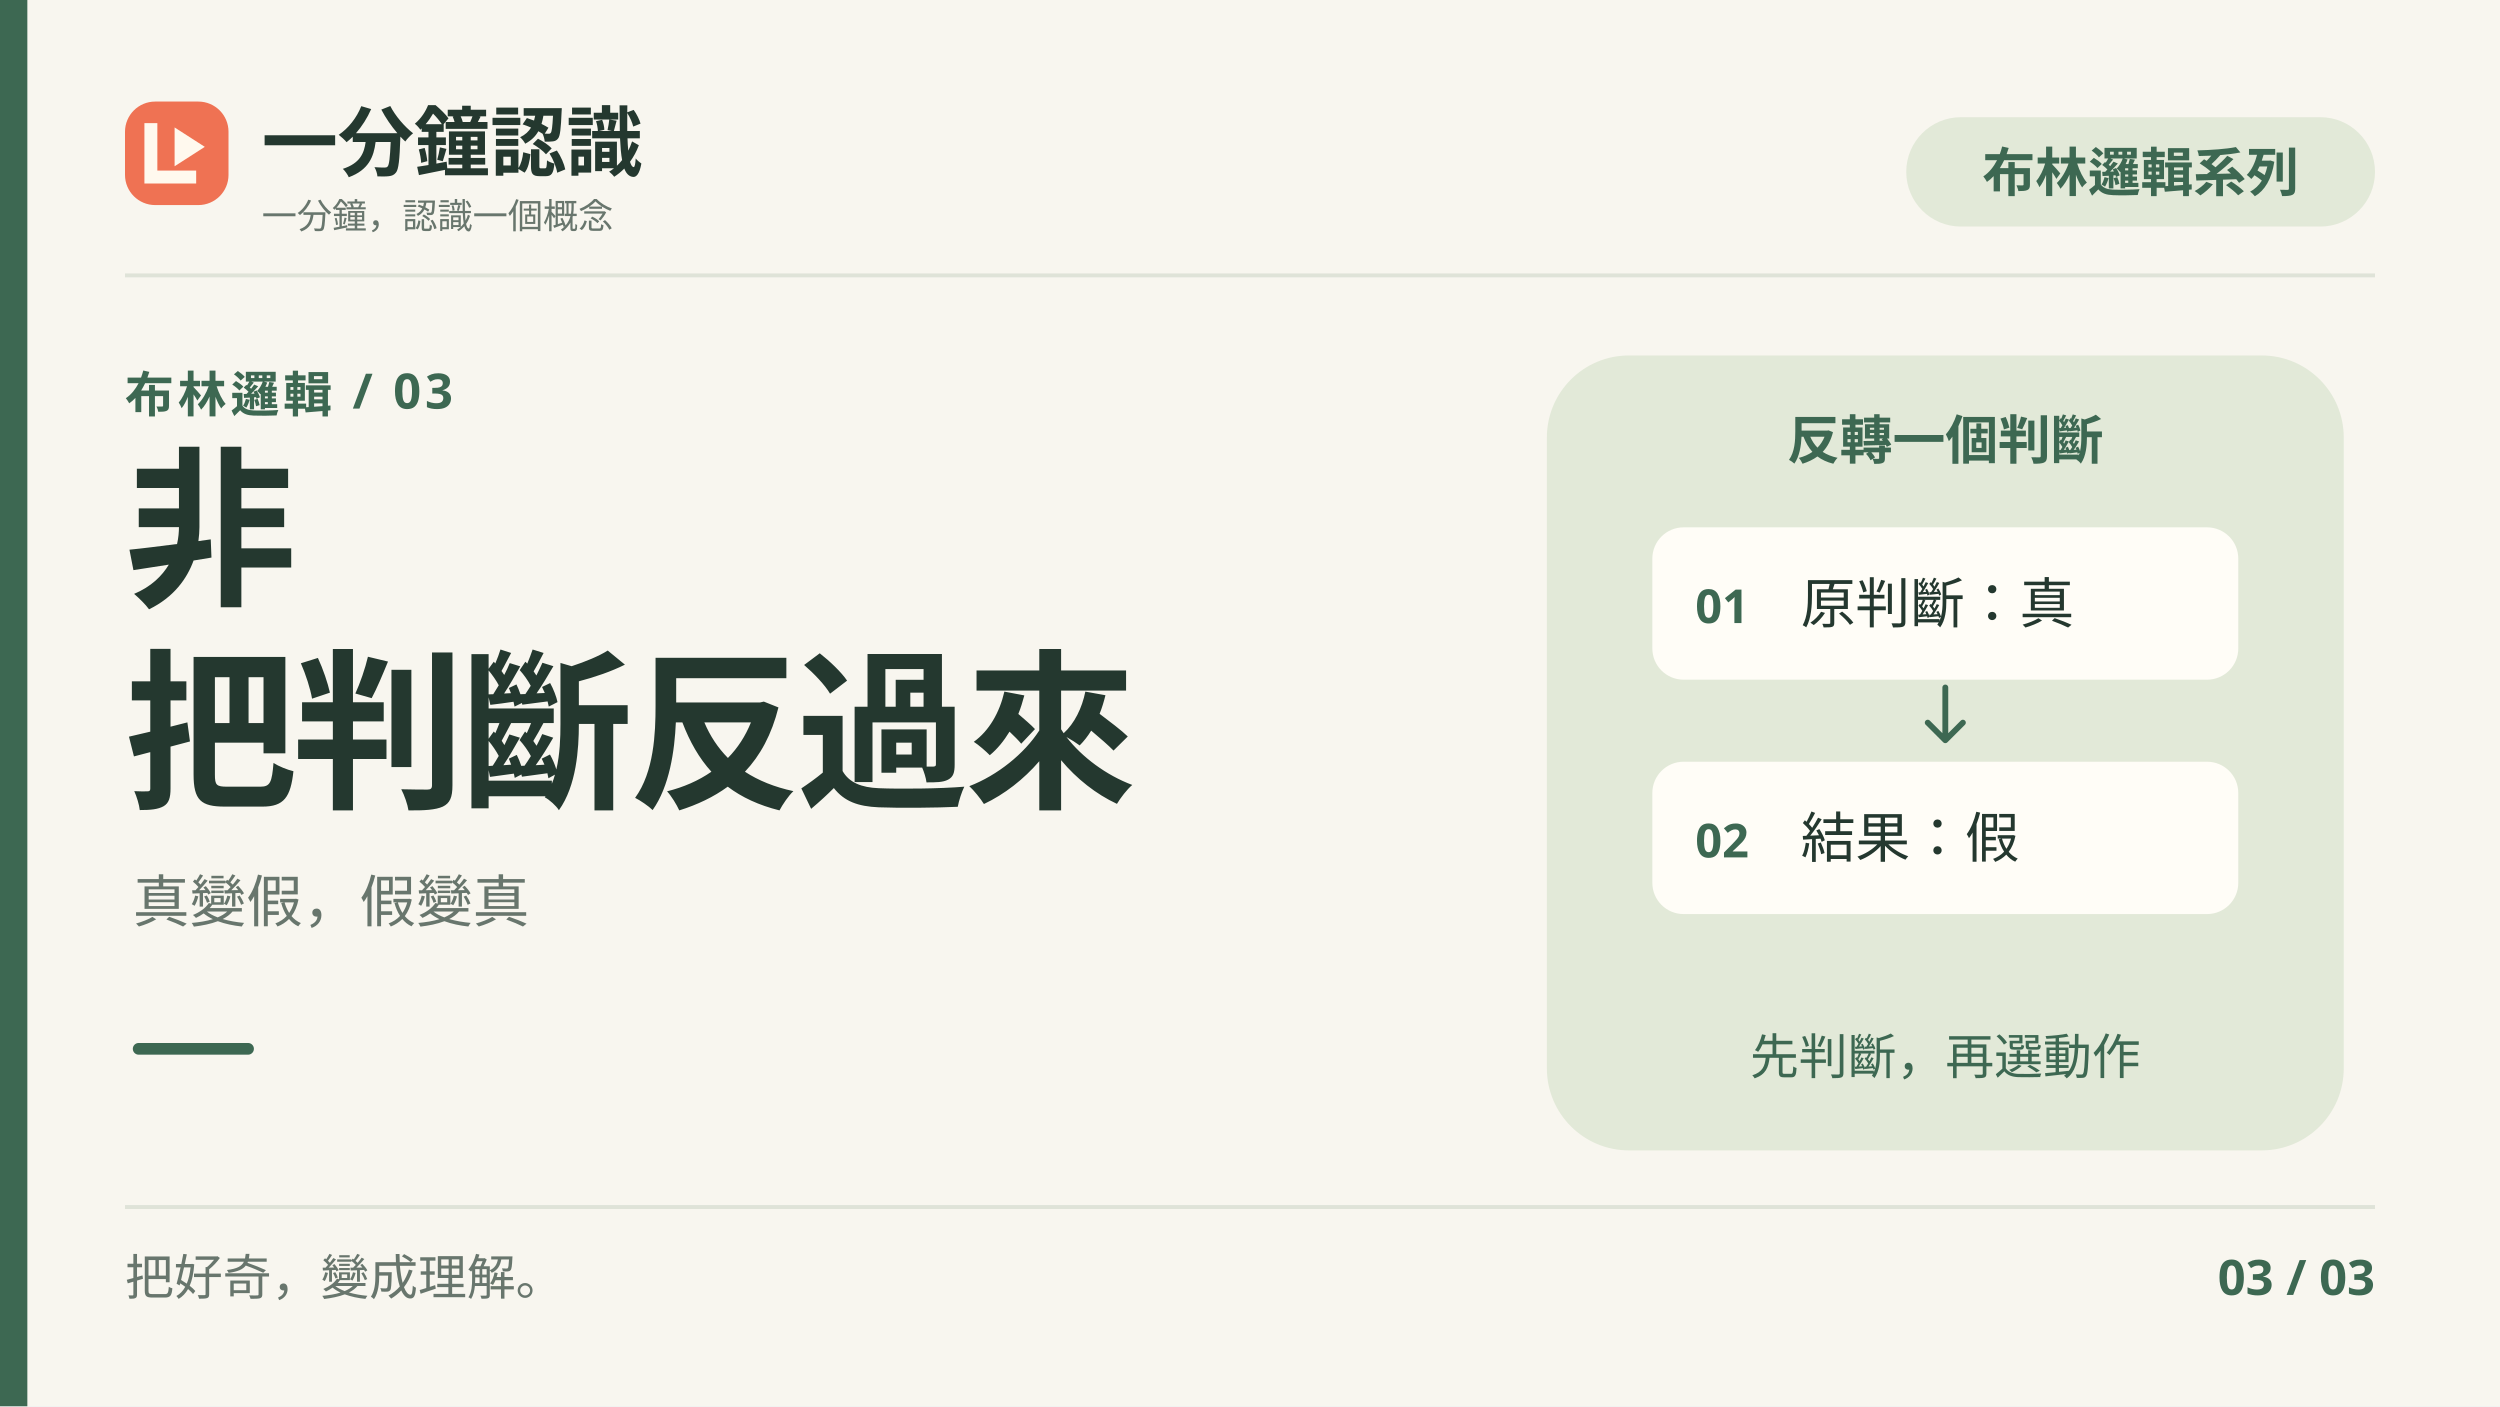
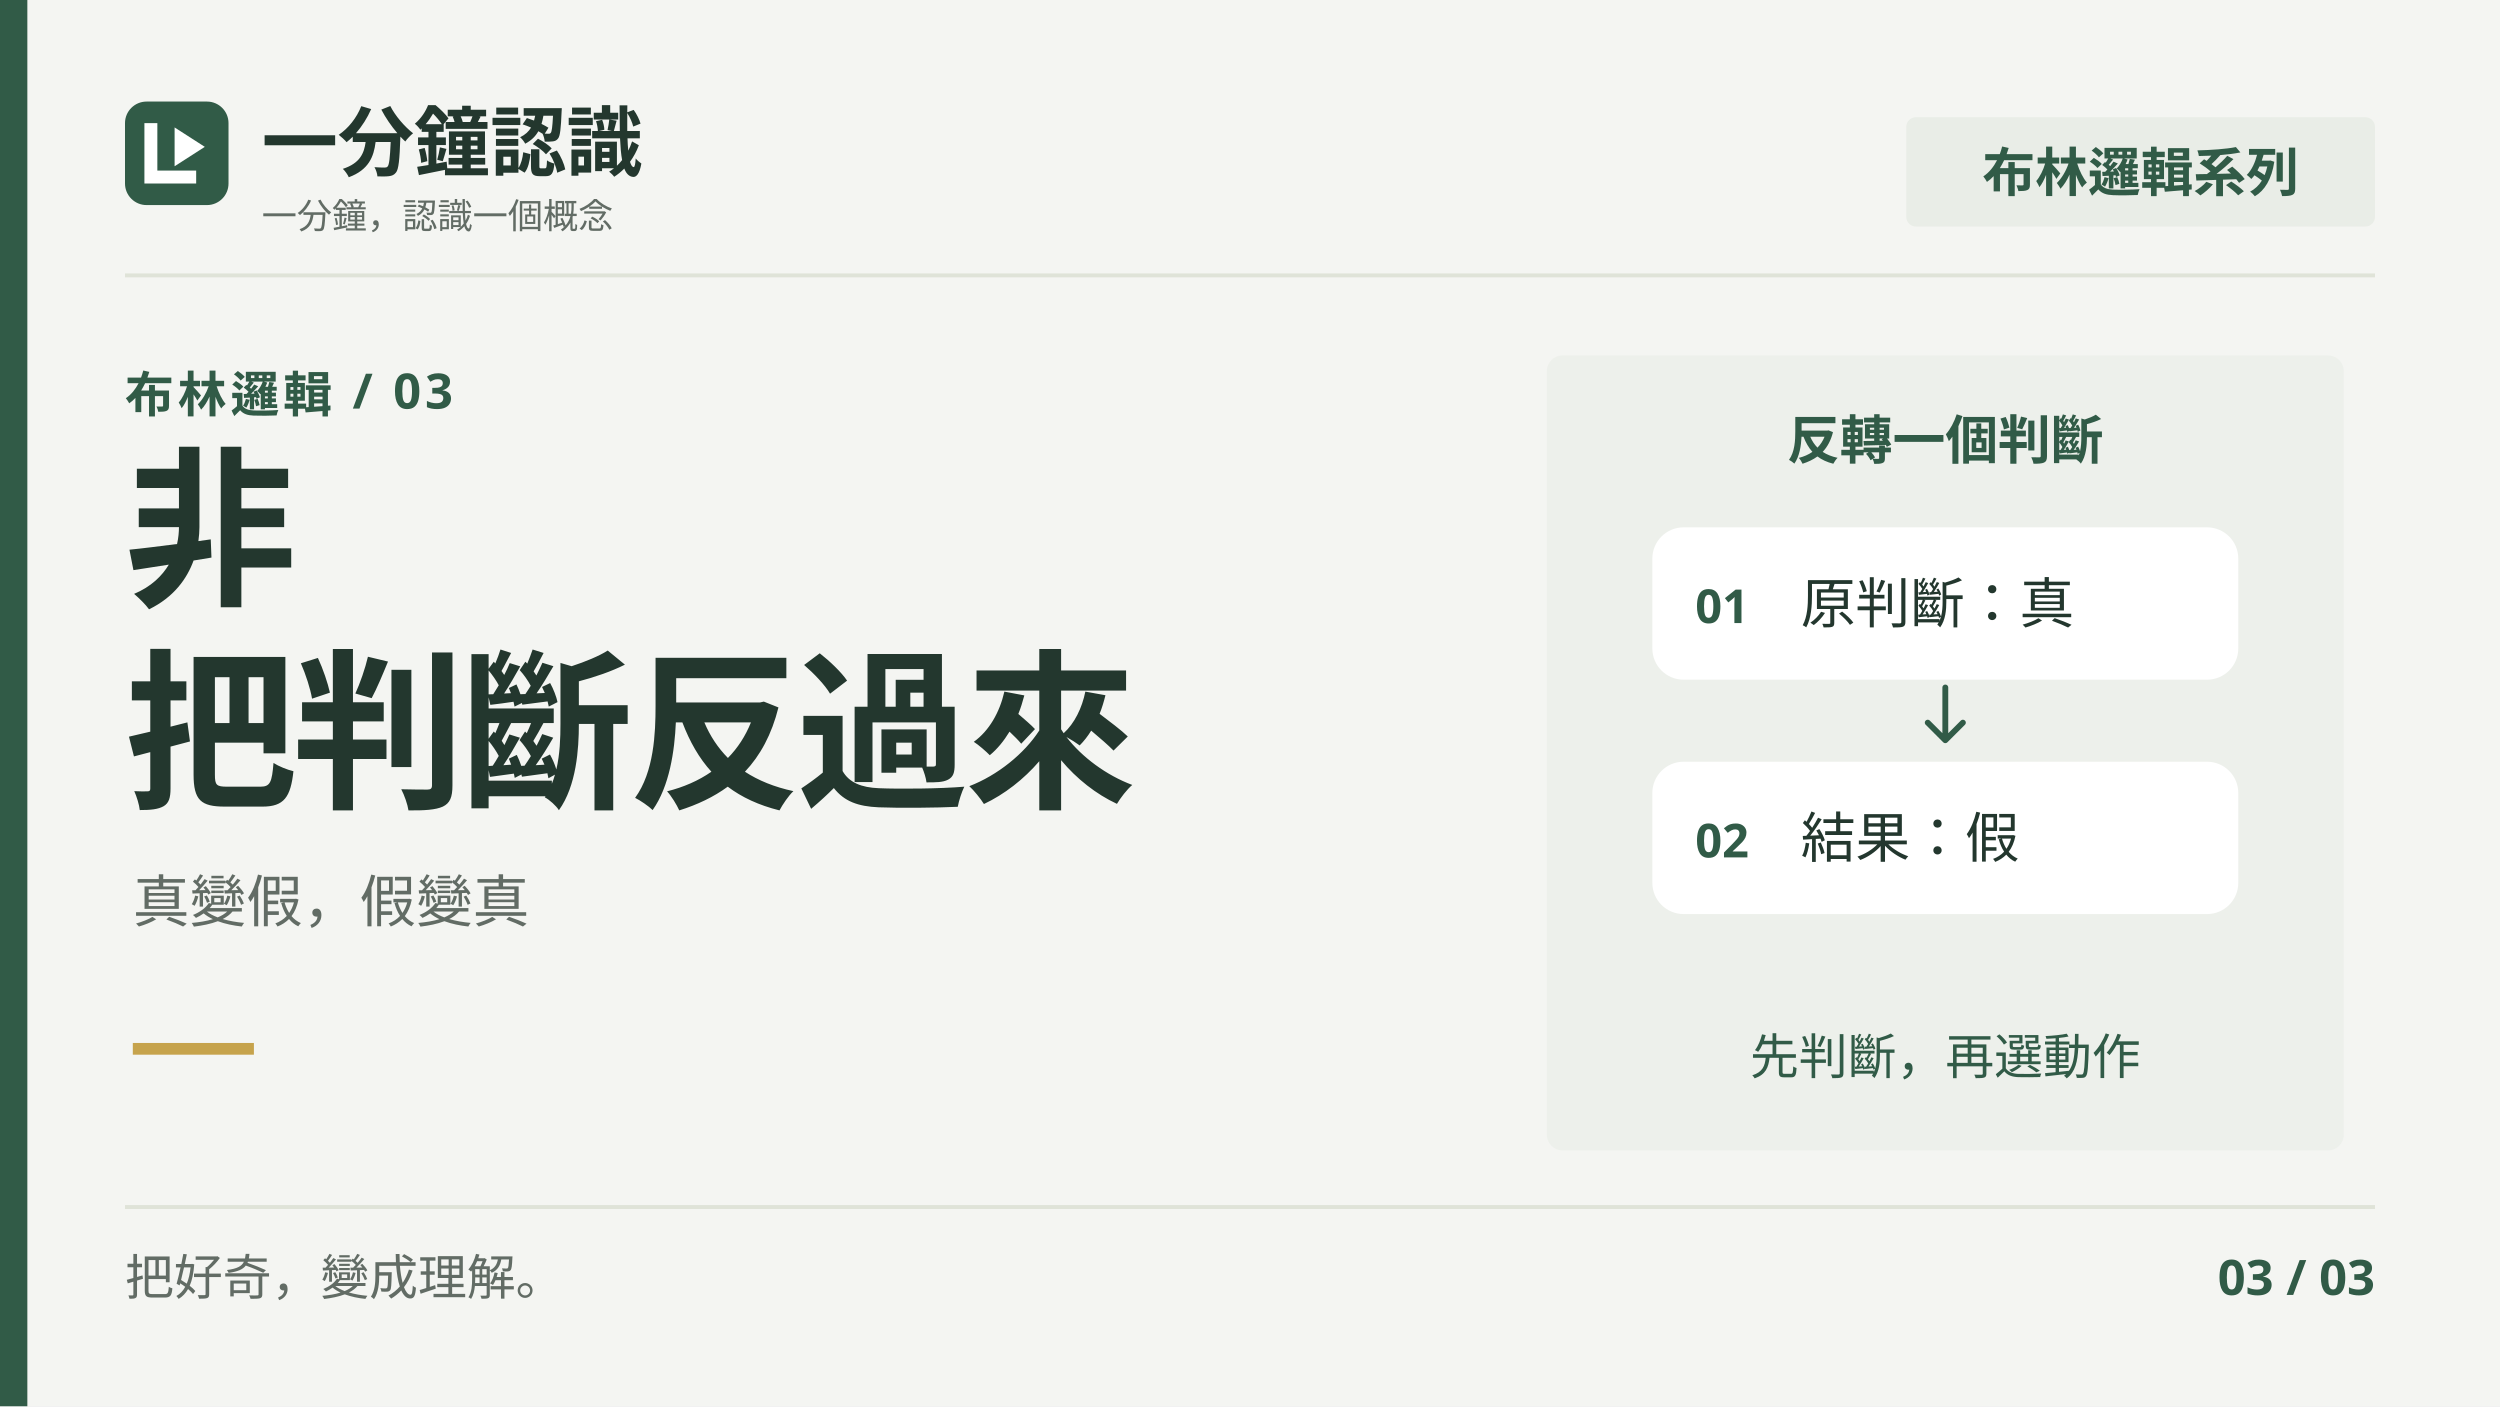
<svg xmlns="http://www.w3.org/2000/svg" width="1280" height="720" viewBox="0 0 1280 720" role="img" aria-labelledby="title desc">
  <g font-family="Microsoft JhengHei, PingFang TC, Noto Sans TC, sans-serif">
-     <rect x="0" y="0" width="1280" height="720" rx="0" fill="#f8f6ef" />
-     <rect x="0" y="0" width="14" height="720" rx="0" fill="#3d6852" />
+     <rect x="0" y="0" width="1280" height="720" rx="0" fill="#f4f5f2" />
+     <rect x="0" y="0" width="14" height="720" rx="0" fill="#315b47" />
    <path d="M64 141h1152M64 618h1152" stroke="#dfe3d8" stroke-width="2" />
    <svg x="64" y="52" width="53" height="53" viewBox="0 0 48 48">
-       <rect width="48" height="48" rx="14" fill="#ef7253" />
-       <path d="M15 10v22h18v6H9V10z" fill="#fff9ee" />
-       <path d="m23 12 14 9-14 9z" fill="#fff9ee" />
+       <rect width="48" height="48" rx="10" fill="#315b47" />
+       <path d="M15 10v22h18v6H9V10z" fill="#ffffff" />
+       <path d="m23 12 14 9-14 9z" fill="#ffffff" />
    </svg>
-     <text x="134" y="87" font-size="39" fill="#24382f" font-weight="800">一分鐘認識</text>
-     <text x="134" y="117" font-size="18" fill="#68766d">一分鐘，認識一個概念</text>
-     <rect x="976" y="60" width="240" height="56" rx="28" fill="#e2e9d8" />
-     <text x="1096" y="98" font-size="27" fill="#3d6852" text-anchor="middle" font-weight="700">布林邏輯系列</text>
-     <rect x="792" y="182" width="408" height="407" rx="42" fill="#e2e9d8" />
-     <text x="64" y="211" font-size="25" fill="#3d6852" font-weight="700" letter-spacing="2">布林邏輯 / 03</text>
-     <text x="64" y="303" font-size="88" fill="#24382f" font-weight="800" letter-spacing="-2">非</text>
-     <text x="64" y="407" font-size="88" fill="#24382f" font-weight="800" letter-spacing="-2">把判斷反過來</text>
-     <text x="68" y="472" font-size="29" fill="#68766d">真變假，假變真</text>
-     <rect x="68" y="534" width="62" height="6" rx="3" fill="#3d6852" />
-     <text x="996" y="235" font-size="27" fill="#3d6852" text-anchor="middle" font-weight="700">反轉一個判斷</text>
-     <rect x="846" y="270" width="300" height="78" rx="16" fill="#fffdf7" />
-     <text x="868" y="319" font-size="24" fill="#3d6852" font-weight="700">01</text>
-     <text x="922" y="319" font-size="28" fill="#24382f">原判斷：真</text>
-     <path d="M996 352v27m-9-9 9 9 9-9" fill="none" stroke="#3d6852" stroke-width="3" stroke-linecap="round" stroke-linejoin="round" />
-     <rect x="846" y="390" width="300" height="78" rx="16" fill="#fffdf7" />
-     <text x="868" y="439" font-size="24" fill="#3d6852" font-weight="700">02</text>
-     <text x="922" y="439" font-size="28" fill="#24382f">結果：假</text>
-     <text x="996" y="550" font-size="25" fill="#3d6852" text-anchor="middle">先判斷，再選動作</text>
-     <text x="64" y="663" font-size="25" fill="#68766d">把好奇，變成理解。</text>
-     <text x="1216" y="663" font-size="25" fill="#3d6852" text-anchor="end" font-weight="700">03 / 03</text>
+     <text x="134" y="87" font-size="39" fill="#23372e" font-weight="800">一分鐘認識</text>
+     <text x="134" y="117" font-size="18" fill="#626c65">一分鐘，認識一個概念</text>
+     <rect x="976" y="60" width="240" height="56" rx="5" fill="#e9ede7" />
+     <text x="1096" y="98" font-size="27" fill="#315b47" text-anchor="middle" font-weight="700">布林邏輯系列</text>
+     <rect x="792" y="182" width="408" height="407" rx="8" fill="#edf0eb" />
+     <text x="64" y="211" font-size="25" fill="#315b47" font-weight="700" letter-spacing="2">布林邏輯 / 03</text>
+     <text x="64" y="303" font-size="88" fill="#23372e" font-weight="800" letter-spacing="-2">非</text>
+     <text x="64" y="407" font-size="88" fill="#23372e" font-weight="800" letter-spacing="-2">把判斷反過來</text>
+     <text x="68" y="472" font-size="29" fill="#626c65">真變假，假變真</text>
+     <rect x="68" y="534" width="62" height="6" rx="0" fill="#c6a34c" />
+     <text x="996" y="235" font-size="27" fill="#315b47" text-anchor="middle" font-weight="700">反轉一個判斷</text>
+     <rect x="846" y="270" width="300" height="78" rx="16" fill="#ffffff" />
+     <text x="868" y="319" font-size="24" fill="#315b47" font-weight="700">01</text>
+     <text x="922" y="319" font-size="28" fill="#23372e">原判斷：真</text>
+     <path d="M996 352v27m-9-9 9 9 9-9" fill="none" stroke="#315b47" stroke-width="3" stroke-linecap="round" stroke-linejoin="round" />
+     <rect x="846" y="390" width="300" height="78" rx="16" fill="#ffffff" />
+     <text x="868" y="439" font-size="24" fill="#315b47" font-weight="700">02</text>
+     <text x="922" y="439" font-size="28" fill="#23372e">結果：假</text>
+     <text x="996" y="550" font-size="25" fill="#315b47" text-anchor="middle">先判斷，再選動作</text>
+     <text x="64" y="663" font-size="25" fill="#626c65">把好奇，變成理解。</text>
+     <text x="1216" y="663" font-size="25" fill="#315b47" text-anchor="end" font-weight="700">03 / 03</text>
  </g>
</svg>
